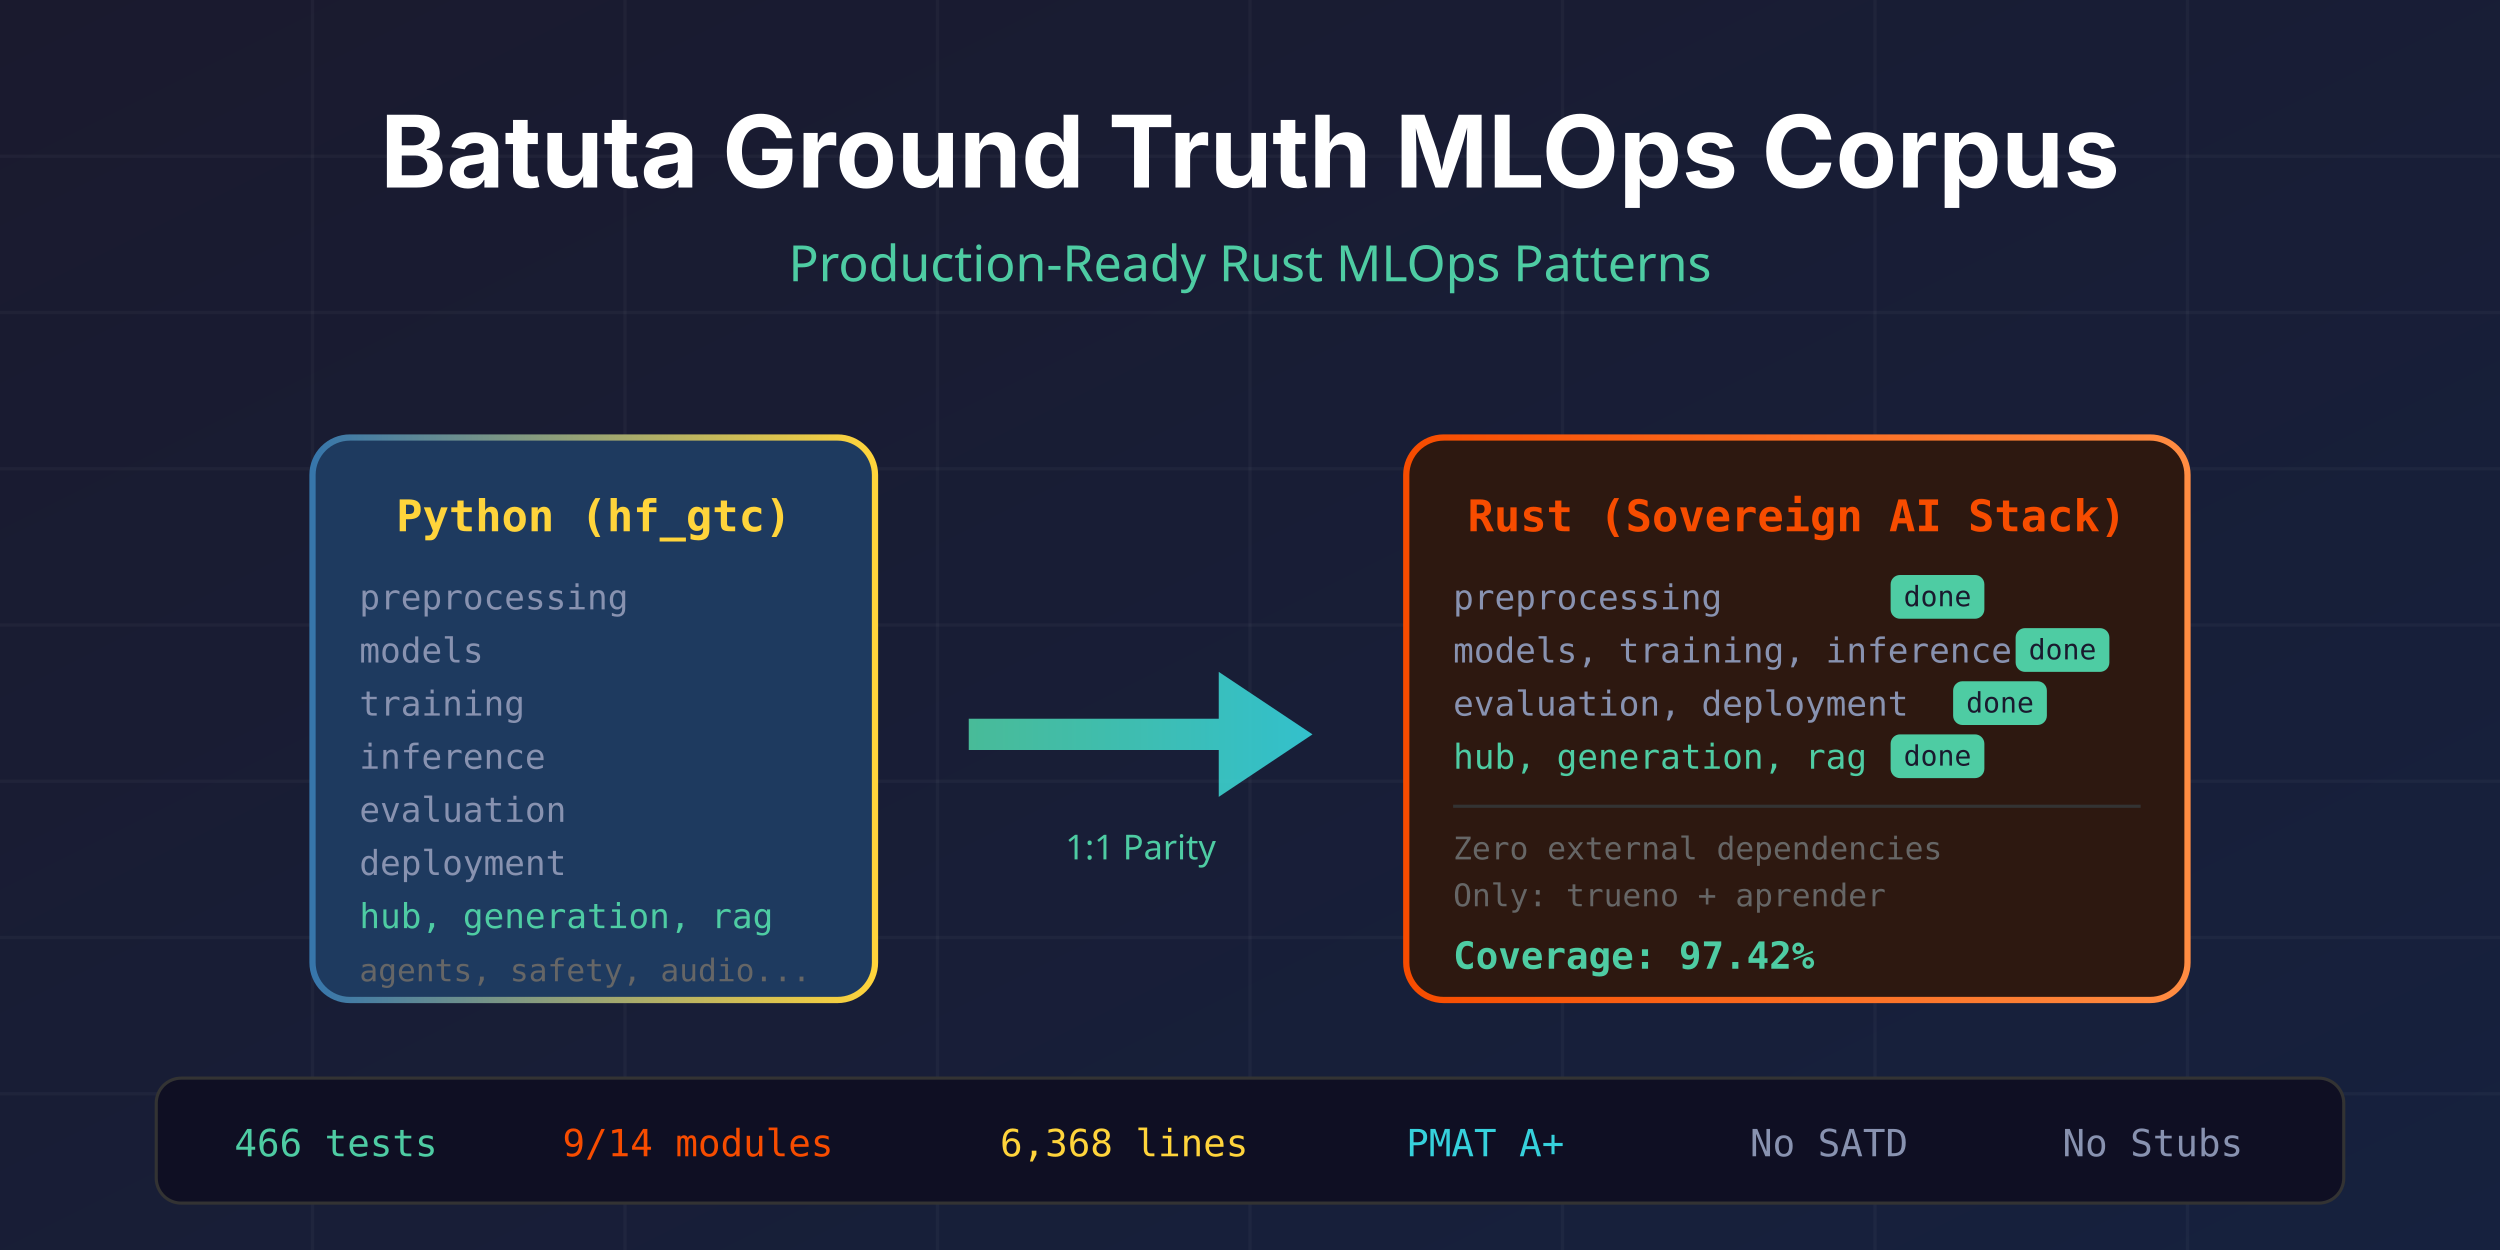
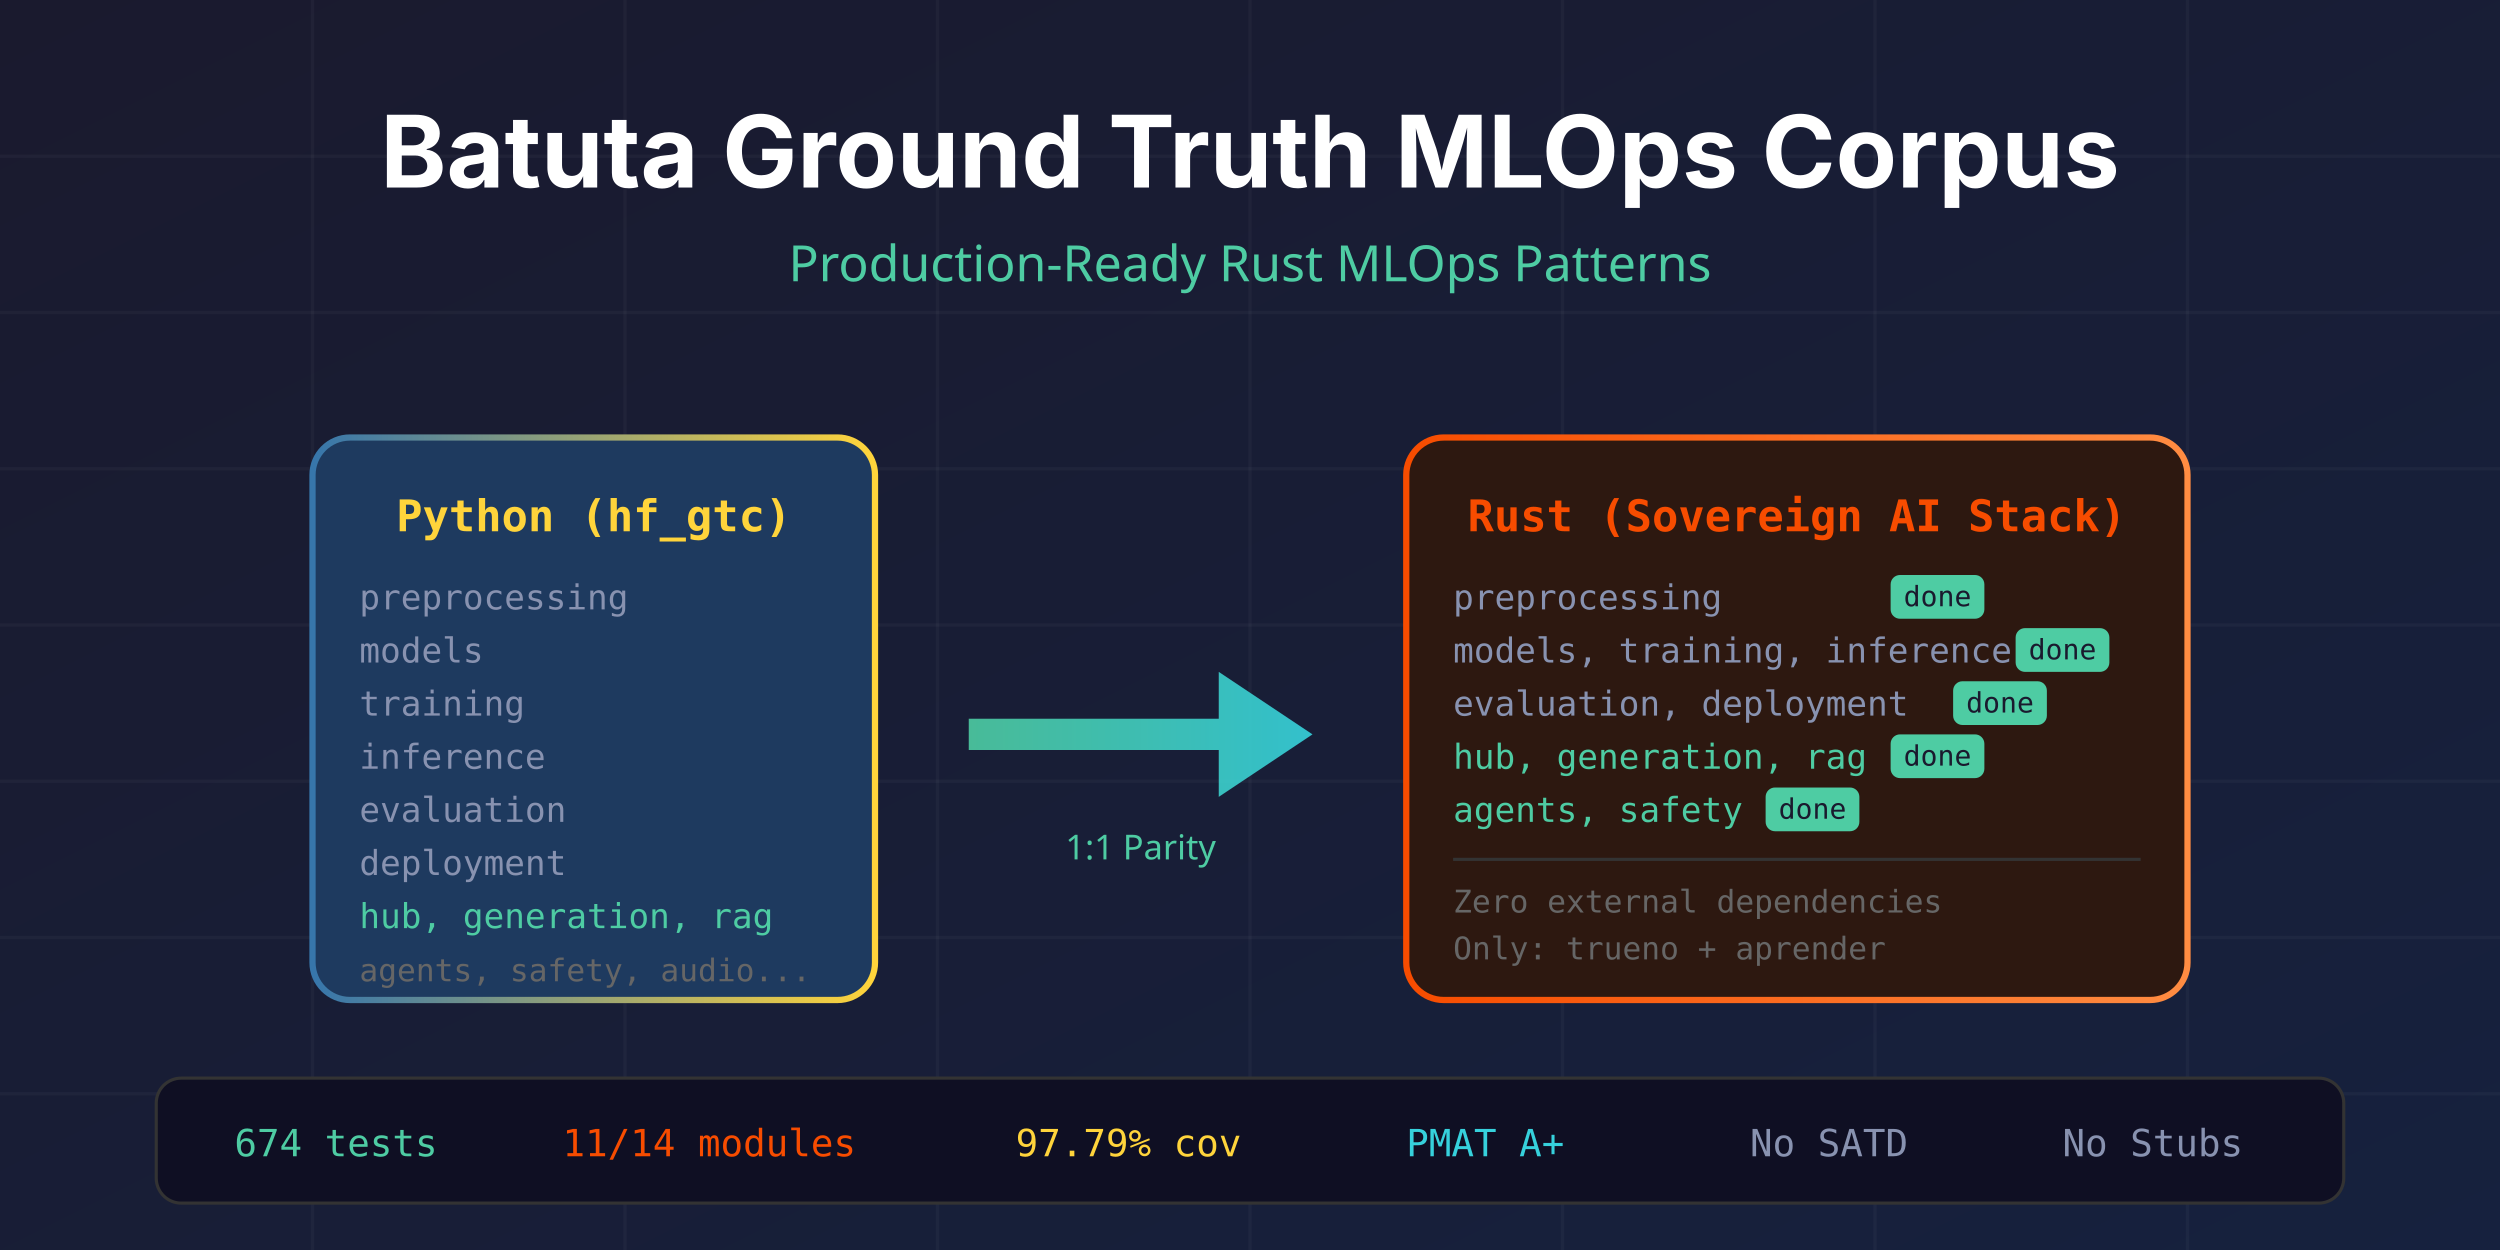
<svg xmlns="http://www.w3.org/2000/svg" viewBox="0 0 800 400">
  <defs>
    <linearGradient id="bg" x1="0%" y1="0%" x2="100%" y2="100%">
      <stop offset="0%" style="stop-color:#1a1a2e" />
      <stop offset="100%" style="stop-color:#16213e" />
    </linearGradient>
    <linearGradient id="rust" x1="0%" y1="0%" x2="100%" y2="0%">
      <stop offset="0%" style="stop-color:#f74c00" />
      <stop offset="100%" style="stop-color:#ff8c42" />
    </linearGradient>
    <linearGradient id="python" x1="0%" y1="0%" x2="100%" y2="0%">
      <stop offset="0%" style="stop-color:#3776ab" />
      <stop offset="100%" style="stop-color:#ffd43b" />
    </linearGradient>
    <linearGradient id="arrow" x1="0%" y1="0%" x2="100%" y2="0%">
      <stop offset="0%" style="stop-color:#4ecca3" />
      <stop offset="100%" style="stop-color:#36d1dc" />
    </linearGradient>
  </defs>
  <rect width="800" height="400" fill="url(#bg)" />
  <g stroke="#ffffff08" stroke-width="1">
    <line x1="0" y1="50" x2="800" y2="50" />
    <line x1="0" y1="100" x2="800" y2="100" />
    <line x1="0" y1="150" x2="800" y2="150" />
    <line x1="0" y1="200" x2="800" y2="200" />
    <line x1="0" y1="250" x2="800" y2="250" />
    <line x1="0" y1="300" x2="800" y2="300" />
    <line x1="0" y1="350" x2="800" y2="350" />
    <line x1="100" y1="0" x2="100" y2="400" />
    <line x1="200" y1="0" x2="200" y2="400" />
    <line x1="300" y1="0" x2="300" y2="400" />
    <line x1="400" y1="0" x2="400" y2="400" />
    <line x1="500" y1="0" x2="500" y2="400" />
    <line x1="600" y1="0" x2="600" y2="400" />
    <line x1="700" y1="0" x2="700" y2="400" />
  </g>
  <text x="400" y="60" text-anchor="middle" font-family="system-ui, -apple-system, sans-serif" font-size="32" font-weight="bold" fill="#ffffff">
    Batuta Ground Truth MLOps Corpus
  </text>
  <text x="400" y="90" text-anchor="middle" font-family="system-ui, sans-serif" font-size="16" fill="#4ecca3">
    Production-Ready Rust MLOps Patterns
  </text>
  <g transform="translate(100, 140)">
    <rect x="0" y="0" width="180" height="180" rx="12" fill="#1e3a5f" stroke="url(#python)" stroke-width="2" />
    <text x="90" y="30" text-anchor="middle" font-family="monospace" font-size="14" font-weight="bold" fill="#ffd43b">Python (hf_gtc)</text>
    <text x="15" y="55" font-family="monospace" font-size="11" fill="#8892b0">preprocessing</text>
    <text x="15" y="72" font-family="monospace" font-size="11" fill="#8892b0">models</text>
    <text x="15" y="89" font-family="monospace" font-size="11" fill="#8892b0">training</text>
    <text x="15" y="106" font-family="monospace" font-size="11" fill="#8892b0">inference</text>
    <text x="15" y="123" font-family="monospace" font-size="11" fill="#8892b0">evaluation</text>
    <text x="15" y="140" font-family="monospace" font-size="11" fill="#8892b0">deployment</text>
    <text x="15" y="157" font-family="monospace" font-size="11" fill="#4ecca3">hub, generation, rag</text>
    <text x="15" y="174" font-family="monospace" font-size="10" fill="#666">agents, safety, audio...</text>
  </g>
  <g transform="translate(310, 200)">
    <path d="M 0 30 L 80 30 L 80 15 L 110 35 L 80 55 L 80 40 L 0 40 Z" fill="url(#arrow)" opacity="0.9" />
    <text x="55" y="75" text-anchor="middle" font-family="system-ui, sans-serif" font-size="11" fill="#4ecca3">1:1 Parity</text>
  </g>
  <g transform="translate(450, 140)">
    <rect x="0" y="0" width="250" height="180" rx="12" fill="#2d1810" stroke="url(#rust)" stroke-width="2" />
    <text x="125" y="30" text-anchor="middle" font-family="monospace" font-size="14" font-weight="bold" fill="#f74c00">Rust (Sovereign AI Stack)</text>
    <text x="15" y="55" font-family="monospace" font-size="11" fill="#8892b0">preprocessing</text>
    <rect x="155" y="44" width="30" height="14" rx="3" fill="#4ecca3" />
    <text x="170" y="54" text-anchor="middle" font-family="monospace" font-size="9" fill="#1a1a2e">done</text>
    <text x="15" y="72" font-family="monospace" font-size="11" fill="#8892b0">models, training, inference</text>
    <rect x="195" y="61" width="30" height="14" rx="3" fill="#4ecca3" />
    <text x="210" y="71" text-anchor="middle" font-family="monospace" font-size="9" fill="#1a1a2e">done</text>
    <text x="15" y="89" font-family="monospace" font-size="11" fill="#8892b0">evaluation, deployment</text>
    <rect x="175" y="78" width="30" height="14" rx="3" fill="#4ecca3" />
    <text x="190" y="88" text-anchor="middle" font-family="monospace" font-size="9" fill="#1a1a2e">done</text>
    <text x="15" y="106" font-family="monospace" font-size="11" fill="#4ecca3">hub, generation, rag</text>
    <rect x="155" y="95" width="30" height="14" rx="3" fill="#4ecca3" />
    <text x="170" y="105" text-anchor="middle" font-family="monospace" font-size="9" fill="#1a1a2e">done</text>
-     <line x1="15" y1="118" x2="235" y2="118" stroke="#333" stroke-width="1" />
-     <text x="15" y="135" font-family="monospace" font-size="10" fill="#666">Zero external dependencies</text>
-     <text x="15" y="150" font-family="monospace" font-size="10" fill="#666">Only: trueno + aprender</text>
-     <text x="15" y="170" font-family="monospace" font-size="12" font-weight="bold" fill="#4ecca3">Coverage: 97.42%</text>
+     <text x="15" y="123" font-family="monospace" font-size="11" fill="#4ecca3">agents, safety</text>
+     <rect x="115" y="112" width="30" height="14" rx="3" fill="#4ecca3" />
+     <text x="130" y="122" text-anchor="middle" font-family="monospace" font-size="9" fill="#1a1a2e">done</text>
+     <line x1="15" y1="135" x2="235" y2="135" stroke="#333" stroke-width="1" />
+     <text x="15" y="152" font-family="monospace" font-size="10" fill="#666">Zero external dependencies</text>
+     <text x="15" y="167" font-family="monospace" font-size="10" fill="#666">Only: trueno + aprender</text>
  </g>
  <g transform="translate(50, 345)">
    <rect x="0" y="0" width="700" height="40" rx="8" fill="#0f0f23" stroke="#333" stroke-width="1" />
-     <text x="25" y="25" font-family="monospace" font-size="12" fill="#4ecca3">466 tests</text>
-     <text x="130" y="25" font-family="monospace" font-size="12" fill="#f74c00">9/14 modules</text>
-     <text x="270" y="25" font-family="monospace" font-size="12" fill="#ffd43b">6,368 lines</text>
+     <text x="25" y="25" font-family="monospace" font-size="12" fill="#4ecca3">674 tests</text>
+     <text x="130" y="25" font-family="monospace" font-size="12" fill="#f74c00">11/14 modules</text>
+     <text x="275" y="25" font-family="monospace" font-size="12" fill="#ffd43b">97.79% cov</text>
    <text x="400" y="25" font-family="monospace" font-size="12" fill="#36d1dc">PMAT A+</text>
    <text x="510" y="25" font-family="monospace" font-size="12" fill="#8892b0">No SATD</text>
    <text x="610" y="25" font-family="monospace" font-size="12" fill="#8892b0">No Stubs</text>
  </g>
</svg>
